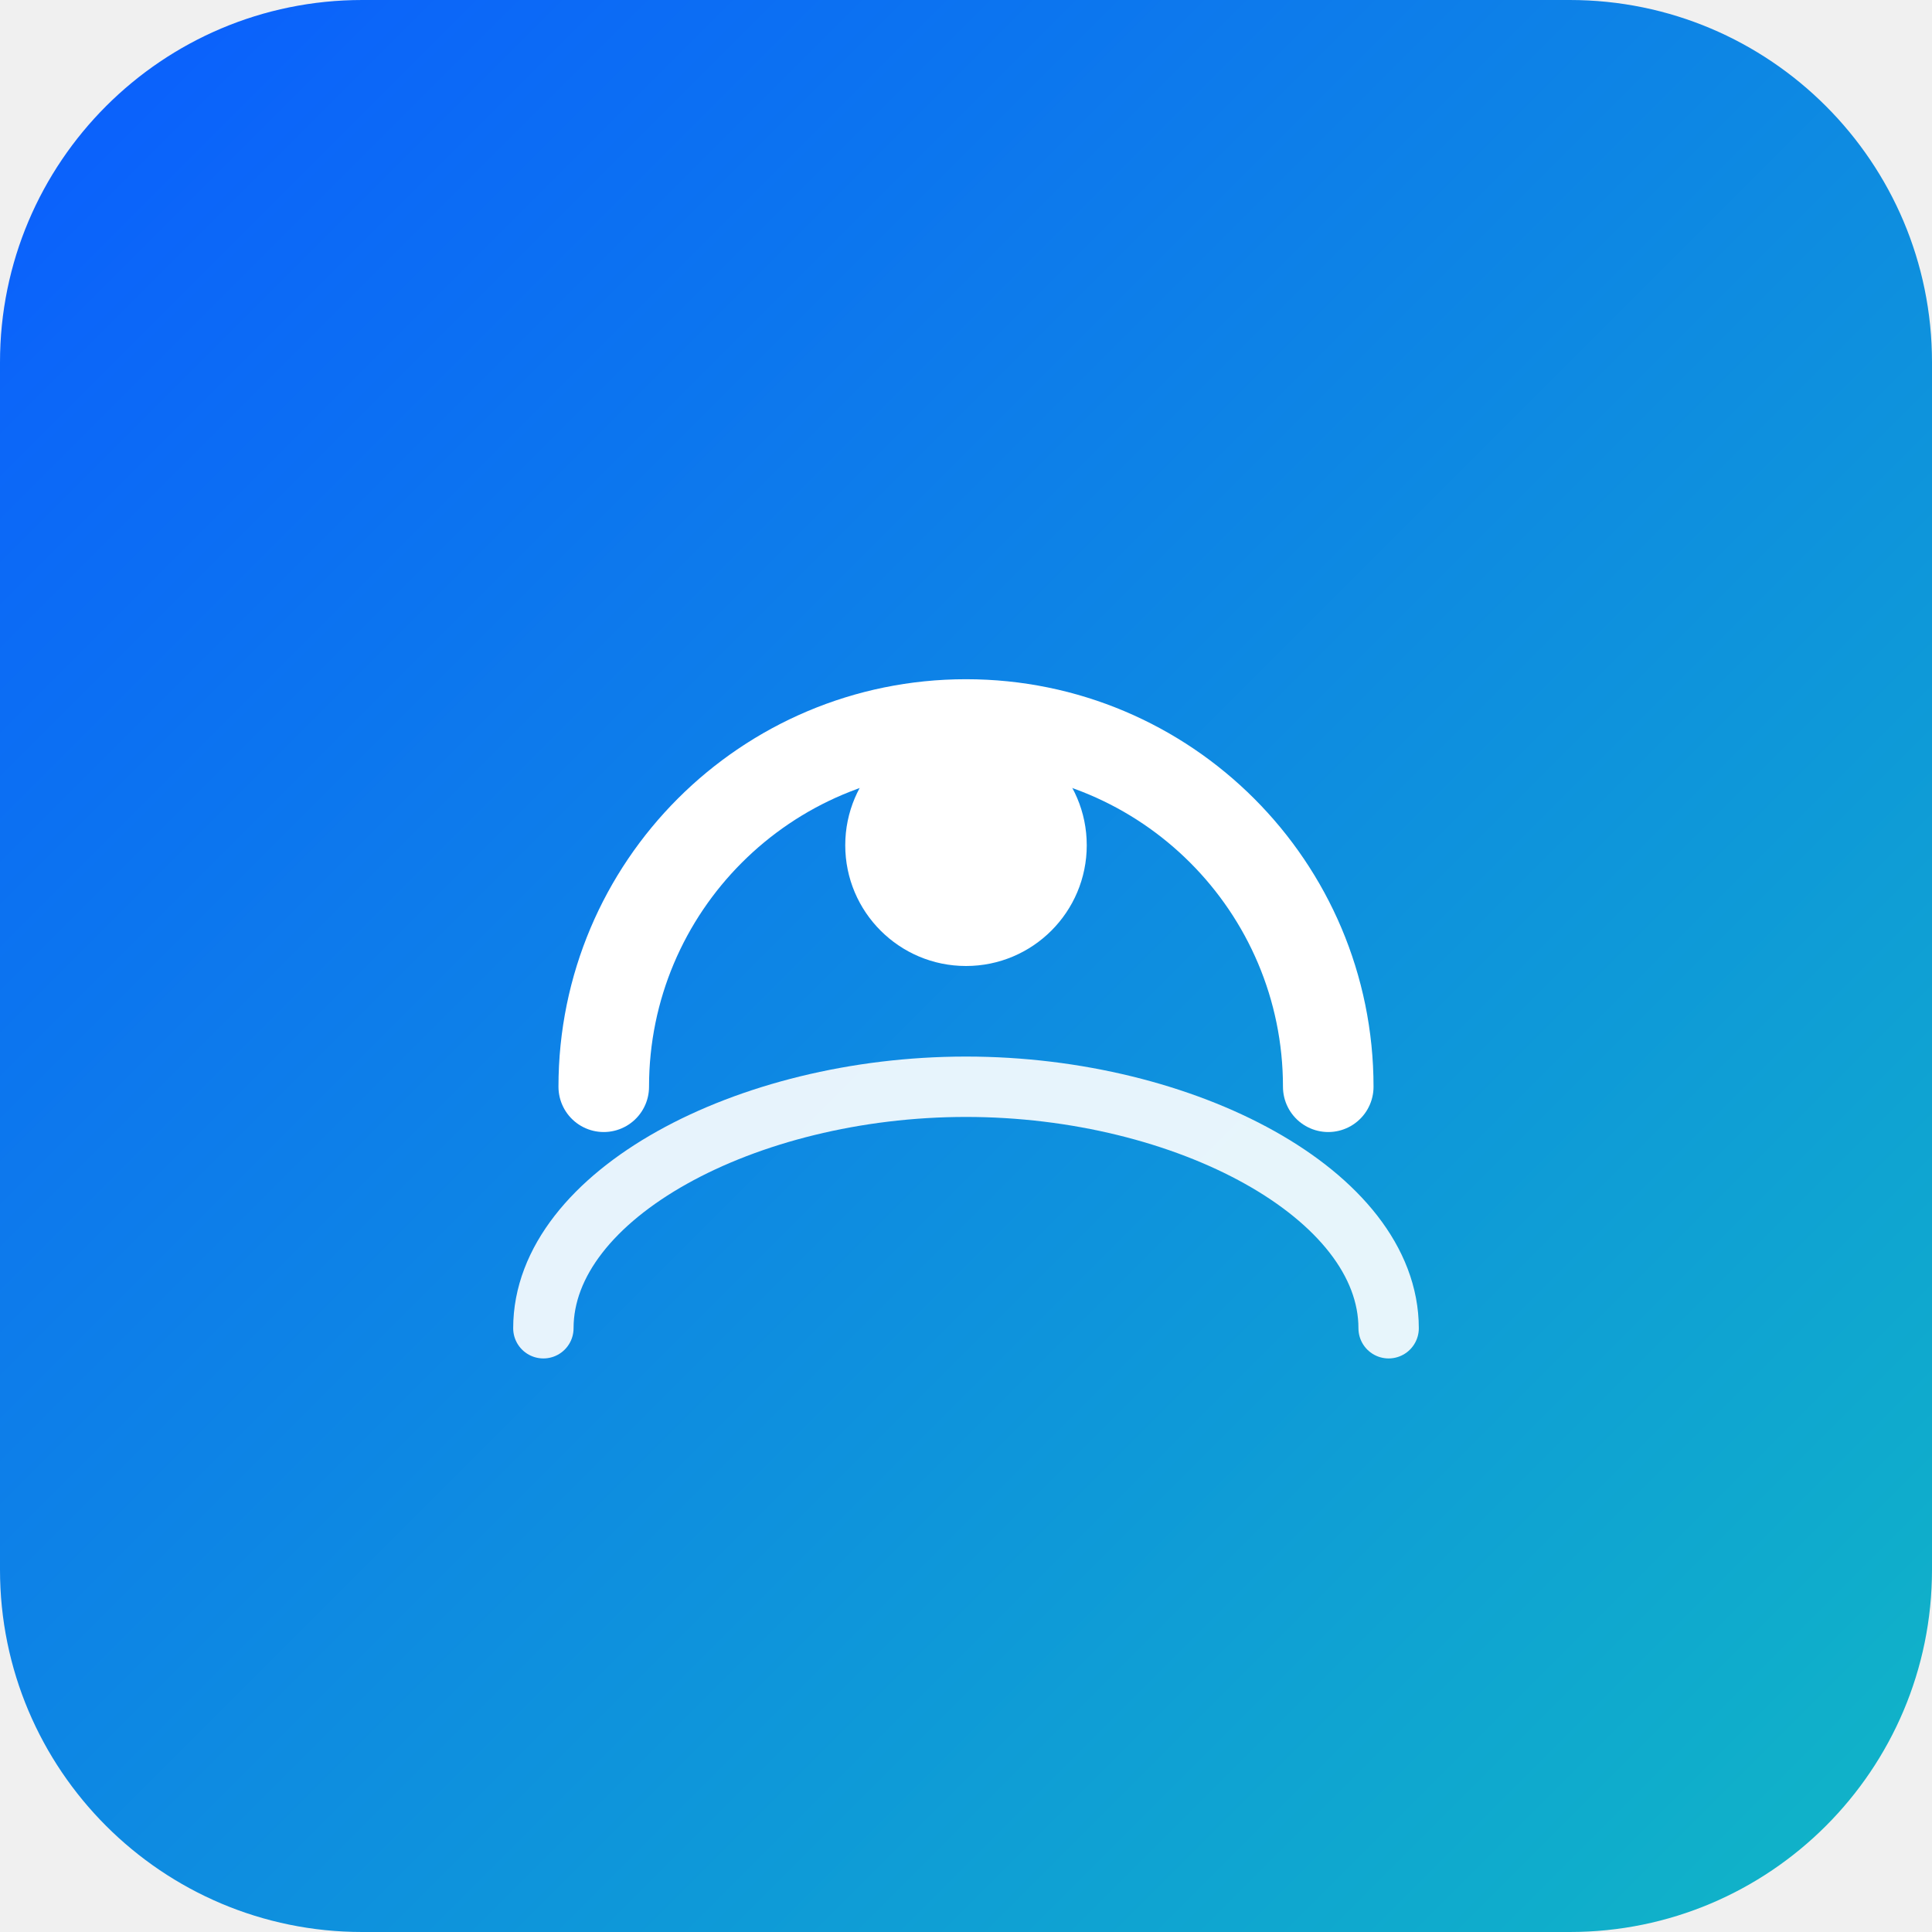
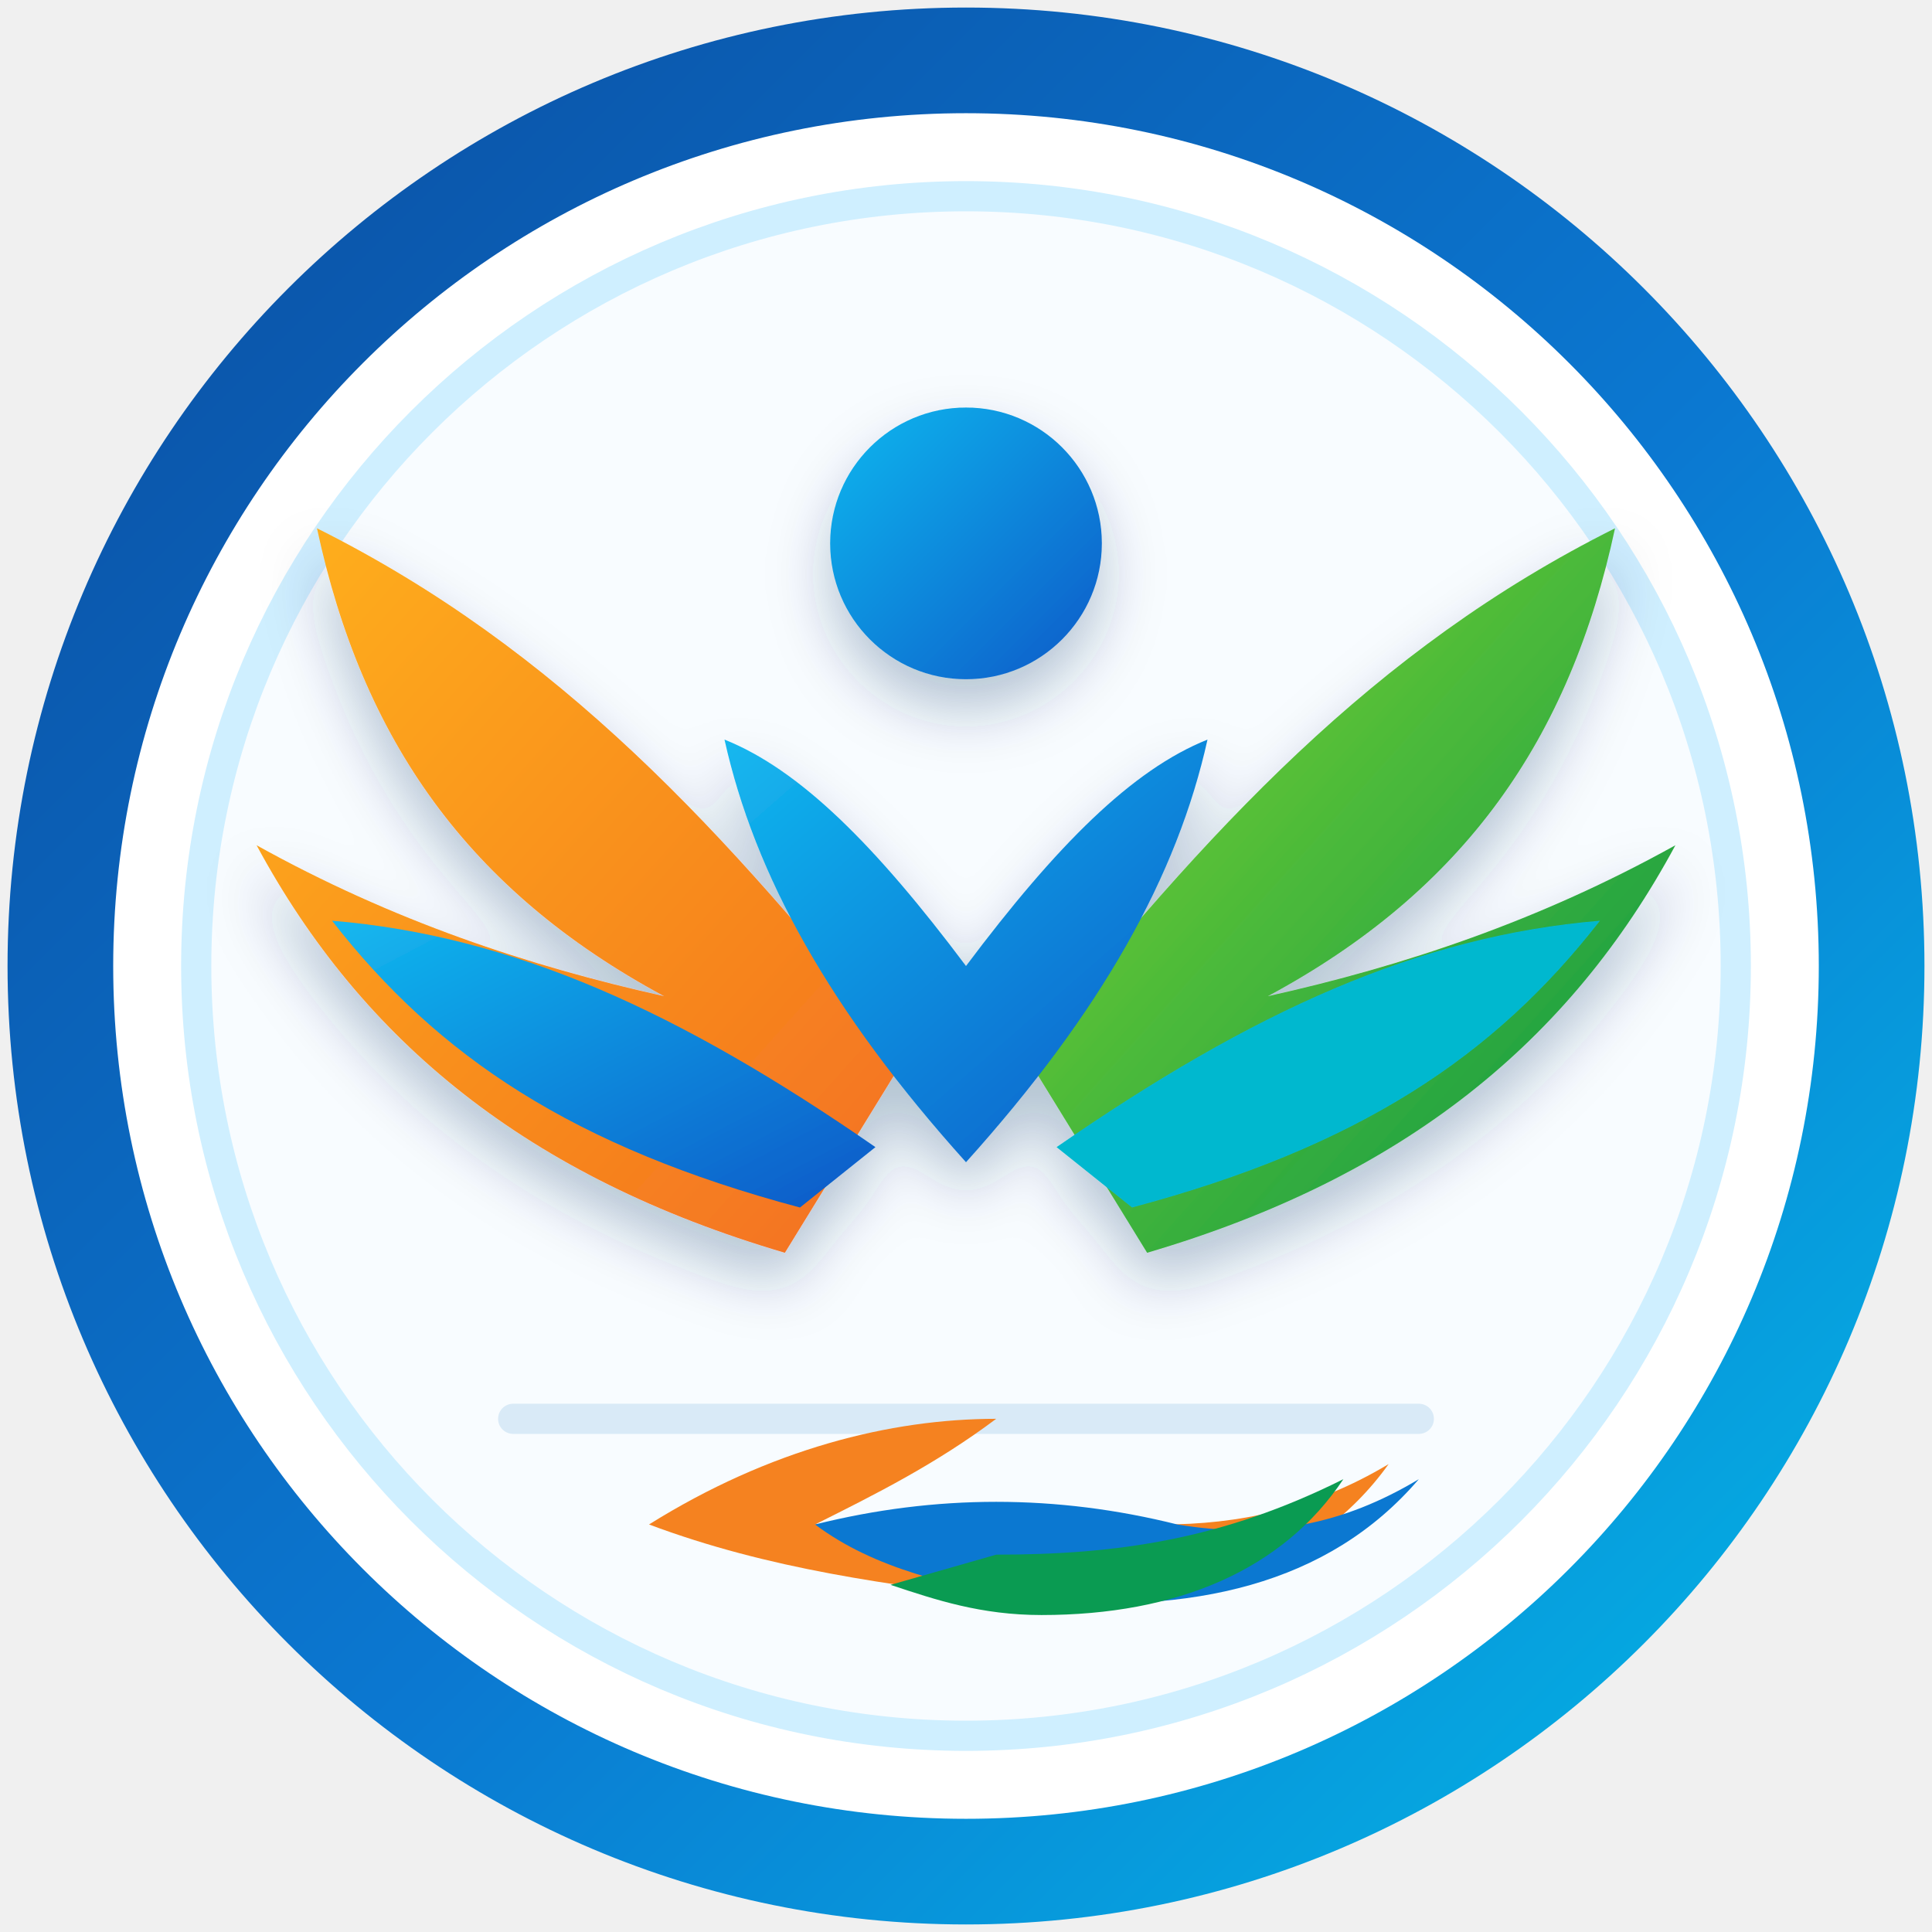
- <svg xmlns="http://www.w3.org/2000/svg" width="64" height="64" viewBox="0 0 64 64" fill="none">
+ <svg xmlns="http://www.w3.org/2000/svg" viewBox="0 0 128 128" role="img" aria-labelledby="title desc">
  <defs>
-     <linearGradient id="g" x1="0" x2="1" y1="0" y2="1">
-       <stop offset="0" stop-color="#0b5cff" />
-       <stop offset="1" stop-color="#10b7c5" />
+     <linearGradient id="ring" x1="0" y1="0" x2="1" y2="1">
+       <stop offset="0" stop-color="#0b4ea2" />
+       <stop offset="0.55" stop-color="#0b78d1" />
+       <stop offset="1" stop-color="#03b8e6" />
    </linearGradient>
+     <linearGradient id="saffron" x1="0" y1="0" x2="1" y2="1">
+       <stop offset="0" stop-color="#ffb11b" />
+       <stop offset="1" stop-color="#f36f21" />
+     </linearGradient>
+     <linearGradient id="blue" x1="0" y1="0" x2="1" y2="1">
+       <stop offset="0" stop-color="#13b8ef" />
+       <stop offset="1" stop-color="#0759c8" />
+     </linearGradient>
+     <linearGradient id="green" x1="0" y1="0" x2="1" y2="1">
+       <stop offset="0" stop-color="#83d82f" />
+       <stop offset="1" stop-color="#079447" />
+     </linearGradient>
+     <filter id="shadow" x="-20%" y="-20%" width="140%" height="140%">
+       <feDropShadow dx="0" dy="2" stdDeviation="2" flood-color="#062b61" flood-opacity="0.28" />
+     </filter>
  </defs>
-   <rect width="64" height="64" rx="12" fill="url(#g)" />
-   <path d="M20 36c0-6.627 5.373-12 12-12s12 5.373 12 12" stroke="#fff" stroke-width="3" stroke-linecap="round" stroke-linejoin="round" />
-   <circle cx="32" cy="28" r="4" fill="#fff" />
-   <path d="M18 44c0-4.418 6.716-8 14-8s14 3.582 14 8" stroke="#fff" stroke-width="2" stroke-linecap="round" stroke-linejoin="round" opacity="0.9" />
+   <circle cx="64" cy="64" r="60" fill="#ffffff" stroke="url(#ring)" stroke-width="7" />
+   <circle cx="64" cy="64" r="51" fill="#f8fcff" stroke="#cfefff" stroke-width="2" />
+   <g filter="url(#shadow)">
+     <path d="M60 70C48 55 37 43 21 35c3 14 10 24 23 31-9-2-18-5-27-10 7 13 18 22 35 27z" fill="url(#saffron)" />
+     <path d="M58 76C45 67 34 62 22 61c7 9 16 15 31 19z" fill="url(#blue)" />
+     <path d="M68 70c12-15 23-27 39-35-3 14-10 24-23 31 9-2 18-5 27-10-7 13-18 22-35 27z" fill="url(#green)" />
+     <path d="M70 76c13-9 24-14 36-15-7 9-16 15-31 19z" fill="#06b8cf" />
+     <circle cx="64" cy="36" r="9" fill="url(#blue)" />
+     <path d="M48 49c5 2 10 7 16 15 6-8 11-13 16-15-2 9-7 18-16 28-9-10-14-19-16-28z" fill="url(#blue)" />
+   </g>
+   <path d="M34 94h60" stroke="#d9eaf7" stroke-width="2" stroke-linecap="round" />
+   <path d="M43 101c8-5 16-7 23-7-4 3-8 5-12 7 8-1 16-1 23 0 5 0 10-1 15-4-5 7-14 10-25 9-8-1-16-2-24-5z" fill="#f58220" />
+   <path d="M54 101c8-2 16-2 24 0 6 1 11 0 16-3-6 7-15 9-26 8-5-1-10-2-14-5z" fill="#0b78d1" />
+   <path d="M66 103c8 0 15-1 23-5-4 6-11 9-20 9-4 0-7-1-10-2z" fill="#0a9b52" />
</svg>
